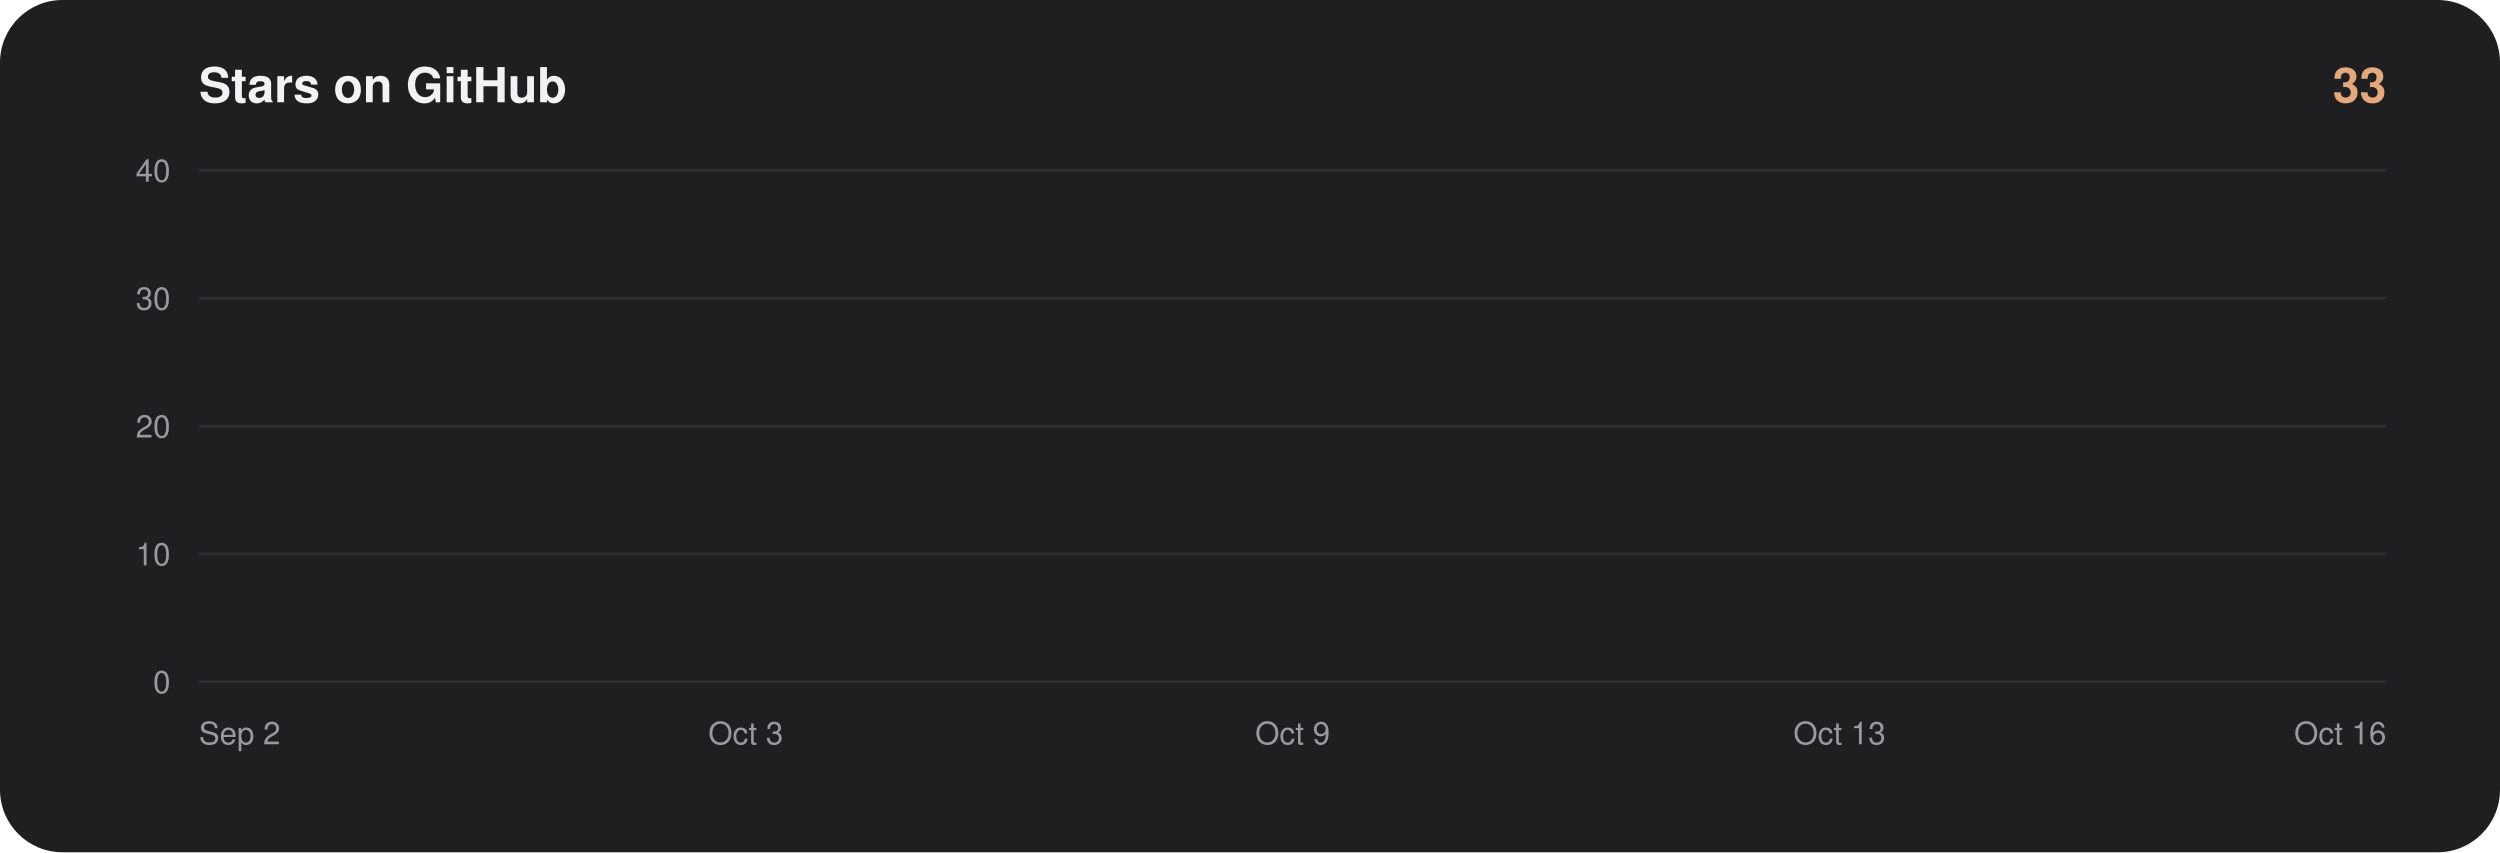
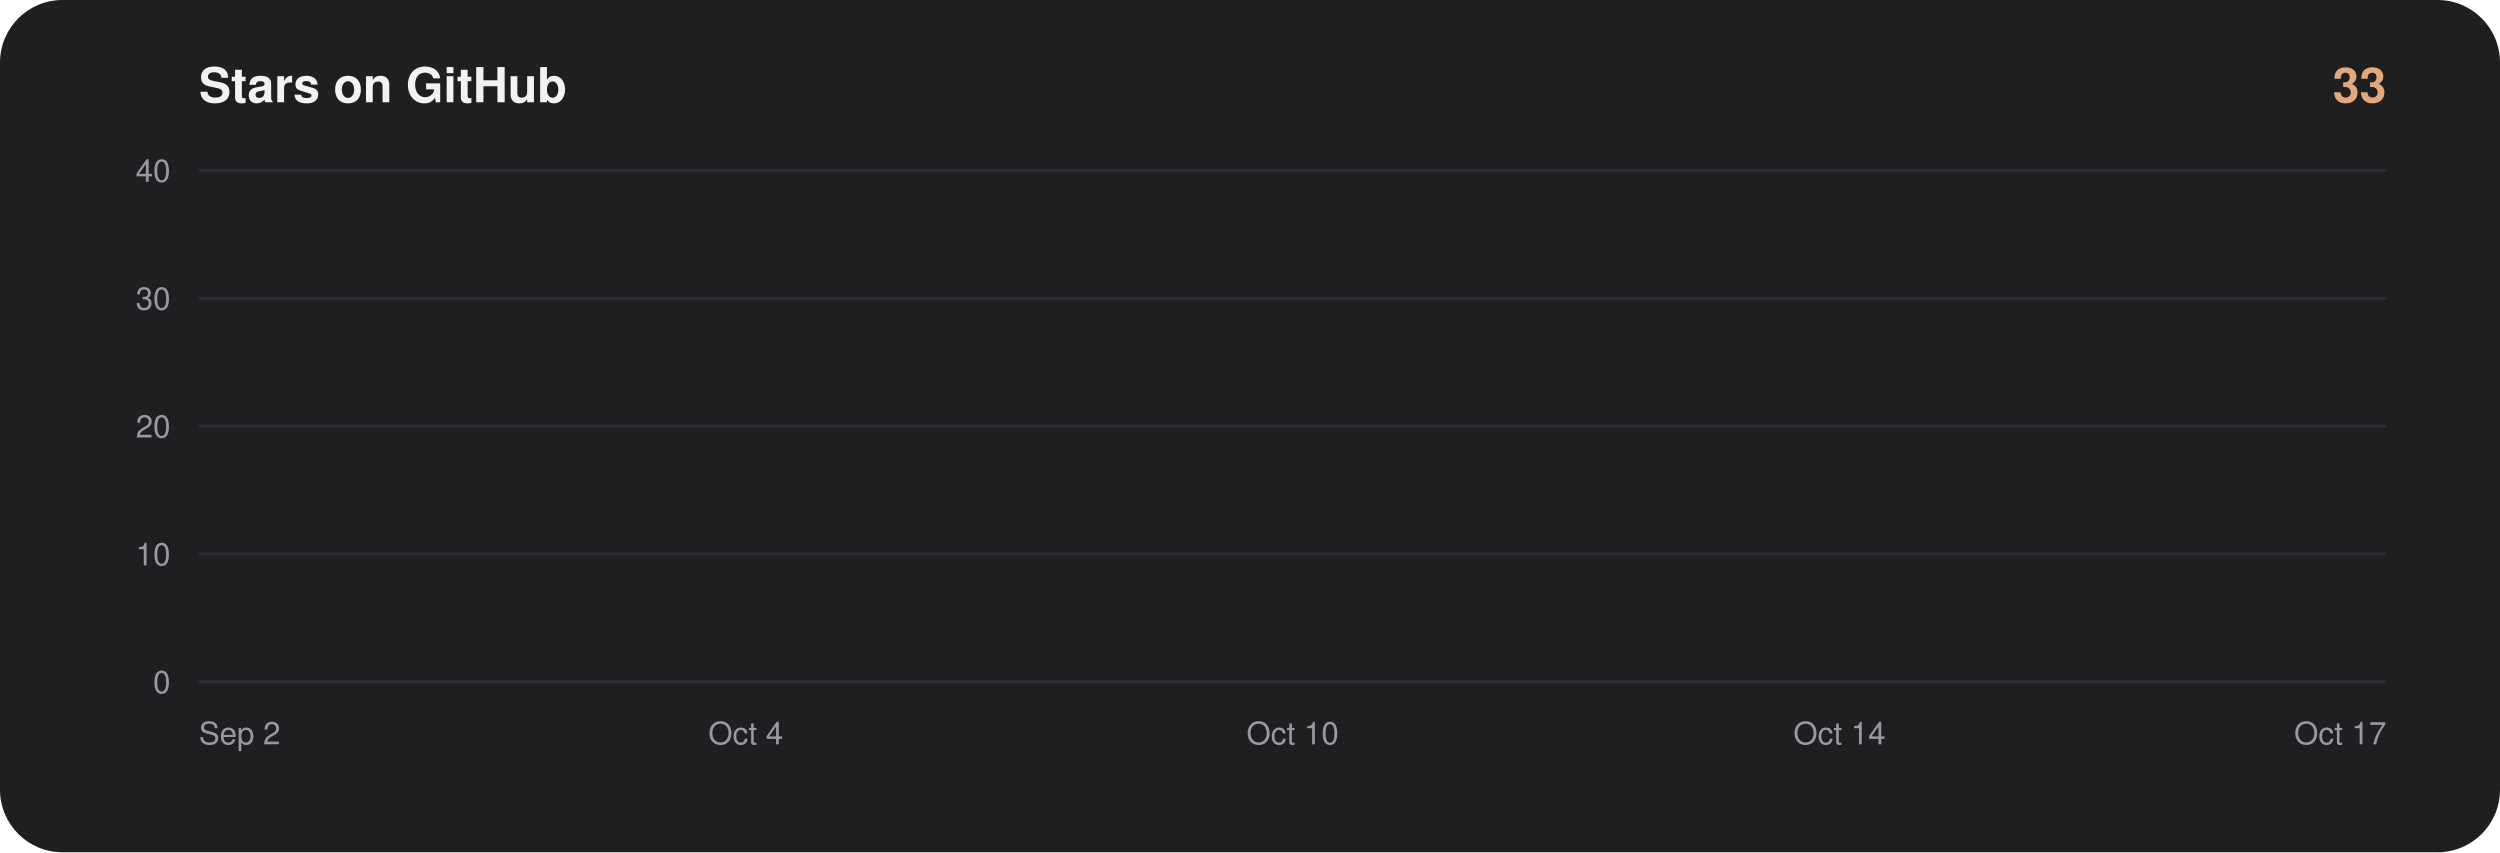
<svg xmlns="http://www.w3.org/2000/svg" width="880" height="300" viewBox="0 0 880 300">
  <style>text{font-family:-apple-system,Segoe UI,Helvetica,Arial,sans-serif}.l{stroke-dasharray:2400;stroke-dashoffset:2400;animation:d 1.6s cubic-bezier(.2,.8,.2,1) forwards}.a{opacity:0;animation:f .8s .6s ease forwards}@keyframes d{to{stroke-dashoffset:0}}@keyframes f{to{opacity:1}}@media (prefers-reduced-motion:reduce){.l{animation:none;stroke-dashoffset:0}.a{animation:none;opacity:1}}</style>
  <defs>
    <linearGradient id="g" x1="0" y1="0" x2="0" y2="1">
      <stop offset="0" stop-color="#E3A97C" stop-opacity=".28" />
      <stop offset="1" stop-color="#E3A97C" stop-opacity="0" />
    </linearGradient>
  </defs>
  <rect width="880" height="300" rx="22" fill="#1F1F22" />
  <text x="70" y="36" font-size="17" font-weight="650" fill="#F2F1F4">Stars on GitHub</text>
  <text x="840" y="36" font-size="17" font-weight="650" fill="#E3A97C" text-anchor="end">33</text>
  <line x1="70" x2="840" y1="240.0" y2="240.0" stroke="#2E2D33" />
  <text x="60" y="244.0" font-size="11" fill="#9A99A2" text-anchor="end">0</text>
  <line x1="70" x2="840" y1="195.0" y2="195.0" stroke="#2E2D33" />
  <text x="60" y="199.0" font-size="11" fill="#9A99A2" text-anchor="end">10</text>
  <line x1="70" x2="840" y1="150.0" y2="150.0" stroke="#2E2D33" />
  <text x="60" y="154.0" font-size="11" fill="#9A99A2" text-anchor="end">20</text>
  <line x1="70" x2="840" y1="105.0" y2="105.0" stroke="#2E2D33" />
  <text x="60" y="109.0" font-size="11" fill="#9A99A2" text-anchor="end">30</text>
  <line x1="70" x2="840" y1="60.0" y2="60.0" stroke="#2E2D33" />
  <text x="60" y="64.0" font-size="11" fill="#9A99A2" text-anchor="end">40</text>
  <text x="70.0" y="262" font-size="11" fill="#9A99A2" text-anchor="start">Sep 2</text>
-   <text x="262.5" y="262" font-size="11" fill="#9A99A2" text-anchor="middle">Oct 3</text>
-   <text x="455.0" y="262" font-size="11" fill="#9A99A2" text-anchor="middle">Oct 9</text>
-   <text x="647.5" y="262" font-size="11" fill="#9A99A2" text-anchor="middle">Oct 13</text>
-   <text x="840.0" y="262" font-size="11" fill="#9A99A2" text-anchor="end">Oct 16</text>
-   <path class="a" d="M70.0,240.0 H70.0 V235.5 H70.2 V231.0 H70.2 V226.5 H198.5 V222.0 H218.2 V217.5 H600.1 V213.0 H601.3 V208.5 H602.8 V204.0 H603.5 V199.5 H606.7 V195.0 H607.4 V190.5 H608.3 V186.0 H612.2 V181.5 H614.1 V177.0 H615.7 V172.5 H619.4 V168.0 H620.2 V163.5 H621.3 V159.0 H625.3 V154.5 H627.3 V150.0 H629.4 V145.5 H631.2 V141.0 H631.3 V136.5 H631.5 V132.0 H636.9 V127.5 H638.4 V123.0 H647.4 V118.5 H648.4 V114.0 H652.0 V109.5 H719.2 V105.0 H749.9 V100.5 H751.6 V96.0 H840.0 V91.5 H840.0 V240.0 Z" fill="url(#g)" />
-   <path class="l" d="M70.0,240.0 H70.0 V235.5 H70.2 V231.0 H70.2 V226.5 H198.5 V222.0 H218.2 V217.5 H600.1 V213.0 H601.3 V208.5 H602.8 V204.0 H603.5 V199.5 H606.7 V195.0 H607.4 V190.5 H608.3 V186.0 H612.2 V181.5 H614.1 V177.0 H615.7 V172.5 H619.4 V168.0 H620.2 V163.5 H621.3 V159.0 H625.3 V154.5 H627.3 V150.0 H629.4 V145.5 H631.2 V141.0 H631.3 V136.5 H631.5 V132.0 H636.9 V127.5 H638.4 V123.0 H647.4 V118.5 H648.4 V114.0 H652.0 V109.5 H719.2 V105.0 H749.9 V100.5 H751.6 V96.0 H840.0 V91.5 H840.0" fill="none" stroke="#E3A97C" stroke-width="2.5" stroke-linejoin="round" stroke-linecap="round" />
+   <text x="262.5" y="262" font-size="11" fill="#9A99A2" text-anchor="middle">Oct 4</text>
+   <text x="455.0" y="262" font-size="11" fill="#9A99A2" text-anchor="middle">Oct 10</text>
+   <text x="647.5" y="262" font-size="11" fill="#9A99A2" text-anchor="middle">Oct 14</text>
+   <text x="840.0" y="262" font-size="11" fill="#9A99A2" text-anchor="end">Oct 17</text>
+   <path class="a" d="M70.0,240.0 H70.0 V235.5 H70.2 V231.0 H70.2 V226.5 H190.7 V222.0 H209.3 V217.5 H568.2 V213.0 H569.4 V208.5 H570.8 V204.0 H571.5 V199.5 H574.5 V195.0 H575.1 V190.5 H575.9 V186.0 H579.6 V181.5 H581.4 V177.0 H582.9 V172.5 H586.4 V168.0 H587.2 V163.5 H588.2 V159.0 H591.9 V154.5 H593.8 V150.0 H595.8 V145.5 H597.5 V141.0 H597.6 V136.5 H597.7 V132.0 H602.8 V127.5 H604.2 V123.0 H612.7 V118.5 H613.6 V114.0 H617.0 V109.5 H680.2 V105.0 H709.1 V100.5 H710.7 V96.0 H793.7 V91.5 H840.0 V240.0 Z" fill="url(#g)" />
+   <path class="l" d="M70.0,240.0 H70.0 V235.5 H70.2 V231.0 H70.2 V226.5 H190.7 V222.0 H209.3 V217.5 H568.2 V213.0 H569.4 V208.5 H570.8 V204.0 H571.5 V199.5 H574.5 V195.0 H575.1 V190.5 H575.9 V186.0 H579.6 V181.5 H581.4 V177.0 H582.9 V172.5 H586.4 V168.0 H587.2 V163.5 H588.2 V159.0 H591.9 V154.5 H593.8 V150.0 H595.8 V145.5 H597.5 V141.0 H597.6 V136.5 H597.7 V132.0 H602.8 V127.5 H604.2 V123.0 H612.7 V118.5 H613.6 V114.0 H617.0 V109.5 H680.2 V105.0 H709.1 V100.5 H710.7 V96.0 H793.7 V91.5 H840.0" fill="none" stroke="#E3A97C" stroke-width="2.5" stroke-linejoin="round" stroke-linecap="round" />
  <circle class="a" cx="840.0" cy="91.5" r="4.5" fill="#E3A97C" />
</svg>
